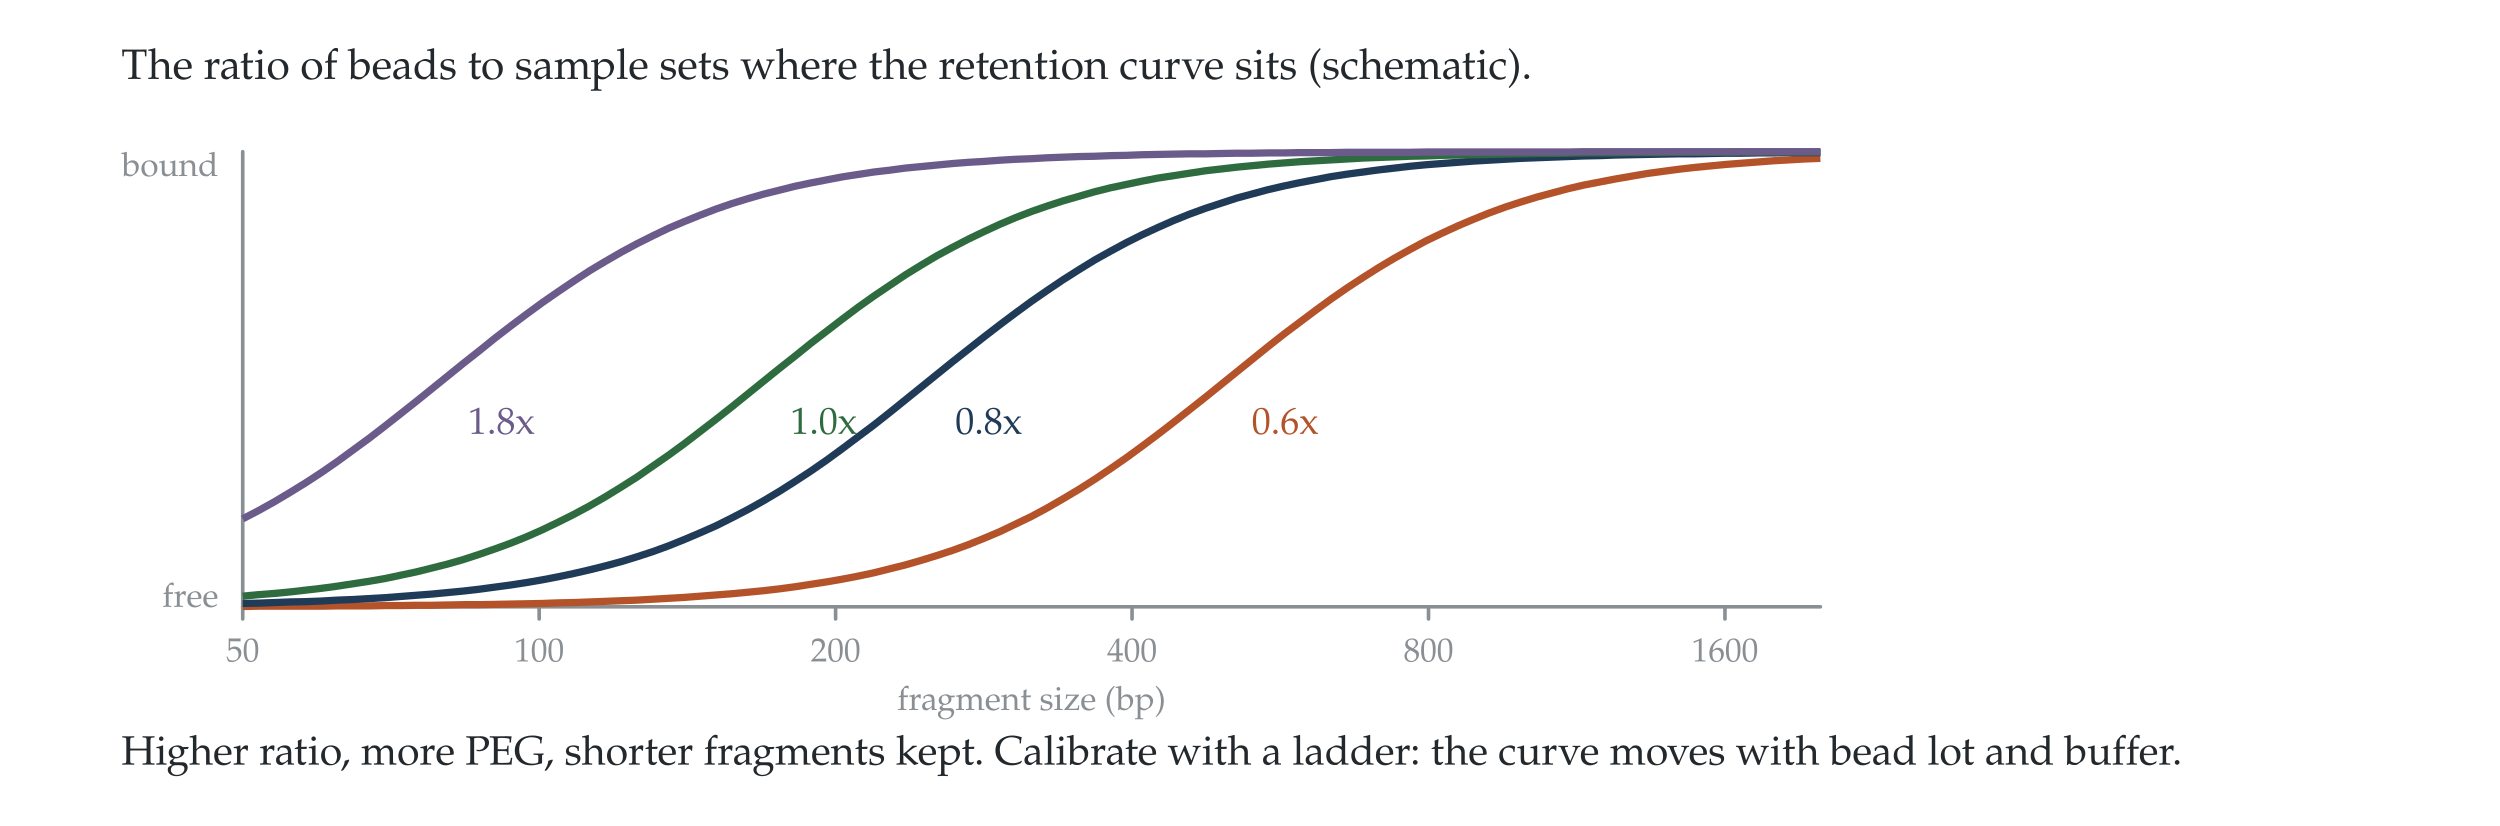
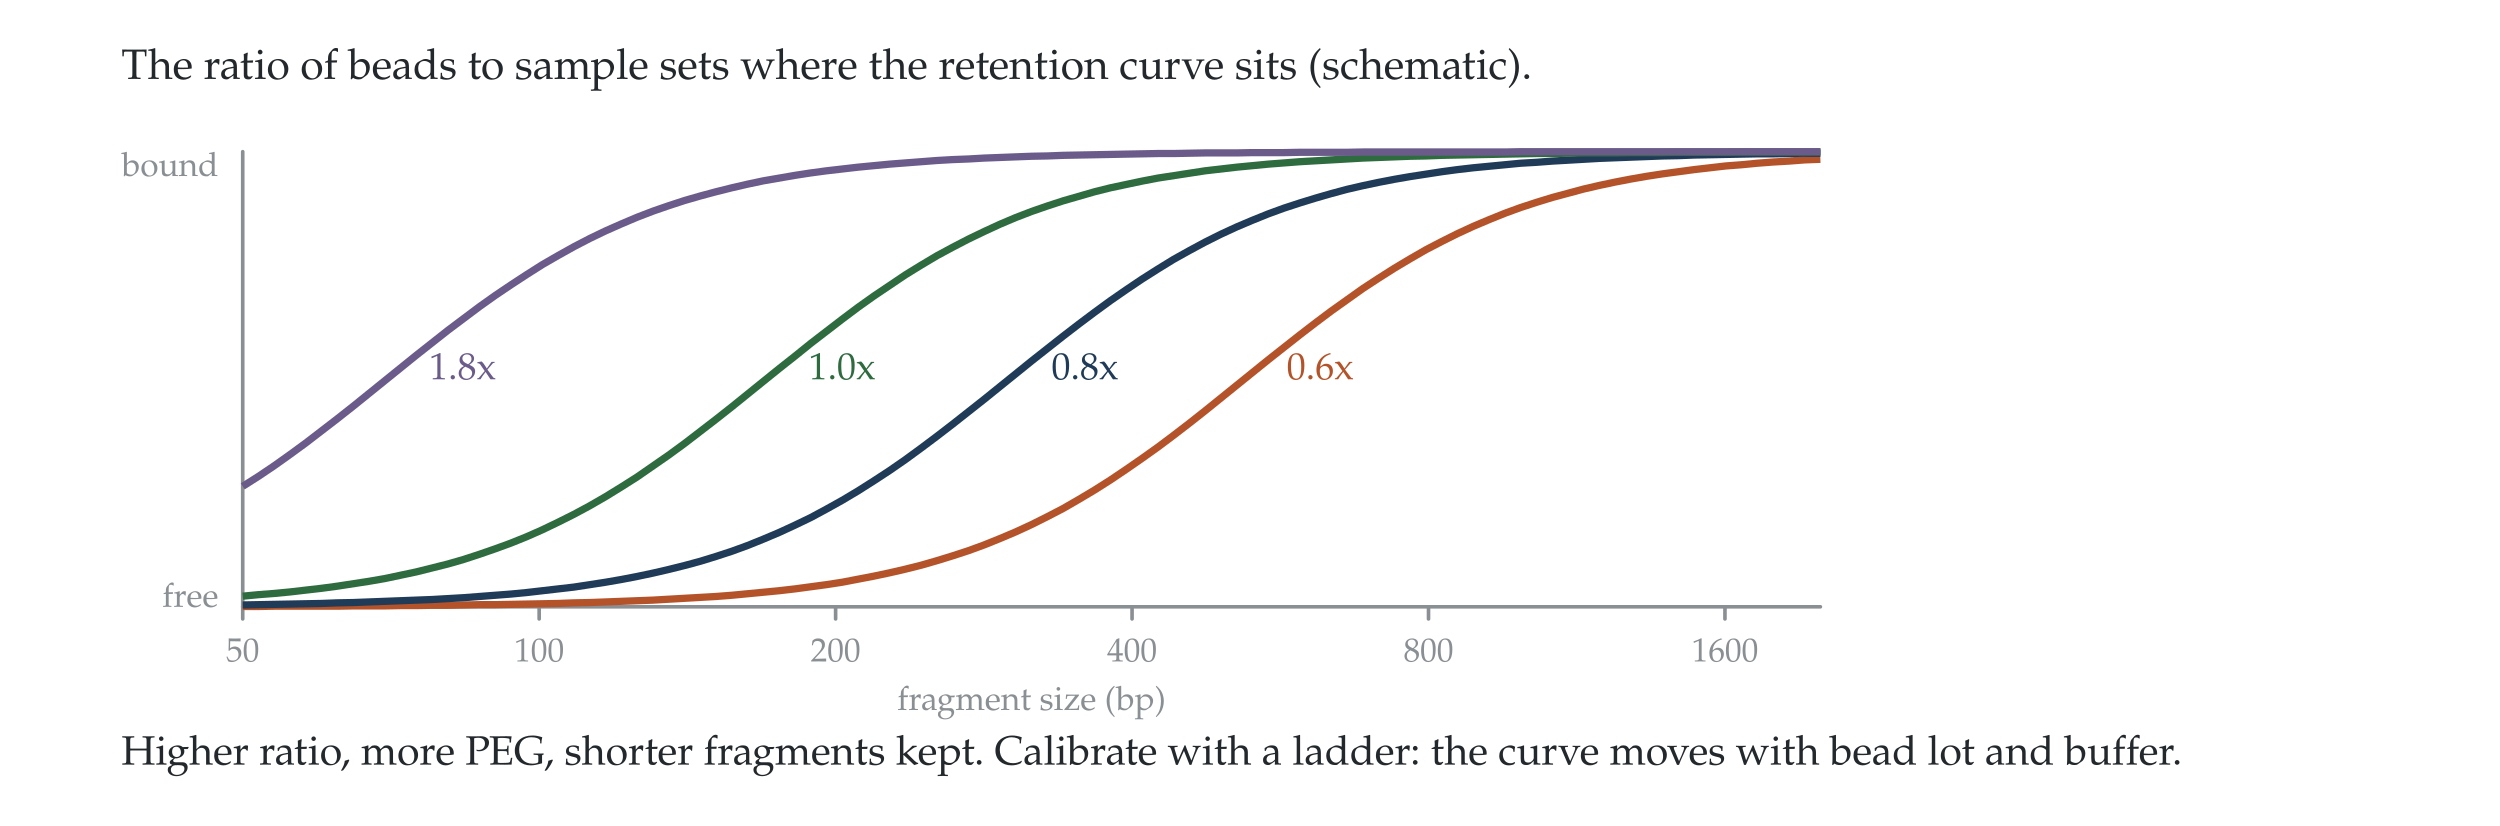
<svg xmlns="http://www.w3.org/2000/svg" viewBox="0 0 824 272" width="824" height="272" font-family="&quot;Palatino Linotype&quot;, &quot;Book Antiqua&quot;, Palatino, FreeSerif, serif" fill="#23282d">
  <rect width="720" height="272" fill="none" />
  <text x="40" y="26" font-size="14" fill="#23282d">The ratio of beads to sample sets where the retention curve sits (schematic).</text>
  <line x1="80" y1="200" x2="600" y2="200" stroke="#8a8f94" stroke-width="1.2" stroke-linecap="round" />
  <line x1="80" y1="50" x2="80" y2="200" stroke="#8a8f94" stroke-width="1.2" stroke-linecap="round" />
  <line x1="80.0" y1="200" x2="80.0" y2="204" stroke="#8a8f94" stroke-width="1.2" stroke-linecap="round" />
  <text x="80.0" y="218" font-size="11" text-anchor="middle" fill="#8a8f94">50</text>
  <line x1="177.709" y1="200" x2="177.709" y2="204" stroke="#8a8f94" stroke-width="1.2" stroke-linecap="round" />
  <text x="177.709" y="218" font-size="11" text-anchor="middle" fill="#8a8f94">100</text>
  <line x1="275.418" y1="200" x2="275.418" y2="204" stroke="#8a8f94" stroke-width="1.2" stroke-linecap="round" />
  <text x="275.418" y="218" font-size="11" text-anchor="middle" fill="#8a8f94">200</text>
  <line x1="373.127" y1="200" x2="373.127" y2="204" stroke="#8a8f94" stroke-width="1.2" stroke-linecap="round" />
  <text x="373.127" y="218" font-size="11" text-anchor="middle" fill="#8a8f94">400</text>
  <line x1="470.836" y1="200" x2="470.836" y2="204" stroke="#8a8f94" stroke-width="1.2" stroke-linecap="round" />
  <text x="470.836" y="218" font-size="11" text-anchor="middle" fill="#8a8f94">800</text>
  <line x1="568.545" y1="200" x2="568.545" y2="204" stroke="#8a8f94" stroke-width="1.2" stroke-linecap="round" />
  <text x="568.545" y="218" font-size="11" text-anchor="middle" fill="#8a8f94">1600</text>
  <text x="340.0" y="234" font-size="11" text-anchor="middle" fill="#8a8f94">fragment size (bp)</text>
  <text x="72" y="58" font-size="11" text-anchor="end" fill="#8a8f94">bound</text>
  <text x="72" y="200" font-size="11" text-anchor="end" fill="#8a8f94">free</text>
-   <polyline points="80.0,199.9 85.2,199.8 90.4,199.8 95.6,199.8 100.8,199.8 106.0,199.8 111.2,199.7 116.4,199.7 121.6,199.7 126.8,199.6 132.0,199.6 137.2,199.5 142.4,199.5 147.6,199.4 152.8,199.3 158.0,199.3 163.2,199.2 168.4,199.1 173.6,199.0 178.8,198.9 184.0,198.7 189.2,198.6 194.4,198.4 199.6,198.2 204.8,198.0 210.0,197.8 215.2,197.5 220.4,197.2 225.6,196.9 230.8,196.5 236.0,196.1 241.2,195.7 246.4,195.2 251.6,194.7 256.8,194.1 262.0,193.4 267.2,192.6 272.4,191.8 277.6,190.9 282.8,189.9 288.0,188.8 293.2,187.5 298.4,186.2 303.6,184.7 308.8,183.1 314.0,181.4 319.2,179.5 324.4,177.4 329.6,175.2 334.8,172.7 340.0,170.2 345.2,167.4 350.4,164.4 355.6,161.3 360.8,158.0 366.0,154.5 371.2,150.9 376.4,147.1 381.6,143.2 386.8,139.2 392.0,135.1 397.2,131.0 402.4,126.8 407.6,122.6 412.8,118.4 418.0,114.2 423.2,110.1 428.4,106.2 433.6,102.3 438.8,98.5 444.0,94.9 449.2,91.5 454.4,88.2 459.6,85.1 464.8,82.2 470.0,79.4 475.2,76.9 480.4,74.5 485.6,72.3 490.8,70.2 496.0,68.3 501.2,66.6 506.4,65.0 511.6,63.6 516.8,62.2 522.0,61.0 527.2,60.0 532.4,59.0 537.6,58.1 542.8,57.2 548.0,56.5 553.2,55.8 558.4,55.2 563.6,54.7 568.8,54.2 574.0,53.8 579.2,53.4 584.4,53.0 589.6,52.7 594.8,52.4 600.0,52.2" fill="none" stroke="#b4532a" stroke-width="2.4" />
-   <text x="412.582" y="143.0" font-size="12.5" fill="#b4532a">0.6x</text>
-   <polyline points="80.0,198.9 85.2,198.8 90.4,198.6 95.6,198.4 100.8,198.3 106.0,198.1 111.2,197.8 116.4,197.6 121.6,197.3 126.8,197.0 132.0,196.6 137.2,196.2 142.4,195.8 147.6,195.3 152.8,194.8 158.0,194.2 163.2,193.5 168.4,192.8 173.6,192.0 178.8,191.1 184.0,190.1 189.2,189.0 194.4,187.8 199.6,186.5 204.8,185.1 210.0,183.5 215.2,181.8 220.4,179.9 225.6,177.8 230.8,175.6 236.0,173.3 241.2,170.7 246.4,168.0 251.6,165.1 256.8,162.0 262.0,158.7 267.2,155.3 272.4,151.7 277.6,147.9 282.8,144.0 288.0,140.1 293.2,136.0 298.4,131.8 303.6,127.6 308.8,123.4 314.0,119.2 319.2,115.1 324.4,111.0 329.6,107.0 334.8,103.1 340.0,99.3 345.2,95.7 350.4,92.2 355.6,88.9 360.8,85.7 366.0,82.8 371.2,80.0 376.4,77.4 381.6,75.0 386.8,72.7 392.0,70.6 397.2,68.7 402.4,67.0 407.6,65.3 412.8,63.9 418.0,62.5 423.2,61.3 428.4,60.2 433.6,59.2 438.8,58.2 444.0,57.4 449.2,56.7 454.4,56.0 459.6,55.4 464.8,54.8 470.0,54.3 475.2,53.9 480.4,53.5 485.6,53.1 490.8,52.8 496.0,52.5 501.2,52.2 506.4,52.0 511.6,51.8 516.8,51.6 522.0,51.4 527.2,51.3 532.4,51.1 537.6,51.0 542.8,50.9 548.0,50.8 553.2,50.7 558.4,50.7 563.6,50.6 568.8,50.5 574.0,50.5 579.2,50.4 584.4,50.4 589.6,50.3 594.8,50.3 600.0,50.3" fill="none" stroke="#1f3b57" stroke-width="2.4" />
-   <text x="314.873" y="143.0" font-size="12.5" fill="#1f3b57">0.8x</text>
+   <polyline points="80.0,199.9 85.2,199.9 90.4,199.8 95.6,199.8 100.8,199.8 106.0,199.8 111.2,199.8 116.4,199.7 121.6,199.7 126.8,199.7 132.0,199.6 137.2,199.6 142.4,199.5 147.6,199.5 152.8,199.4 158.0,199.3 163.2,199.3 168.4,199.2 173.6,199.1 178.8,199.0 184.0,198.9 189.2,198.7 194.4,198.6 199.6,198.4 204.8,198.2 210.0,198.0 215.2,197.8 220.4,197.5 225.6,197.2 230.8,196.9 236.0,196.6 241.2,196.2 246.4,195.7 251.6,195.2 256.8,194.7 262.0,194.1 267.2,193.4 272.4,192.7 277.6,191.9 282.8,190.9 288.0,189.9 293.2,188.8 298.4,187.6 303.6,186.3 308.8,184.8 314.0,183.2 319.2,181.5 324.4,179.6 329.6,177.5 334.8,175.3 340.0,172.9 345.2,170.3 350.4,167.6 355.6,164.6 360.8,161.5 366.0,158.2 371.2,154.7 376.4,151.1 381.6,147.4 386.8,143.5 392.0,139.5 397.2,135.4 402.4,131.2 407.6,127.0 412.8,122.8 418.0,118.6 423.2,114.5 428.4,110.4 433.6,106.4 438.8,102.5 444.0,98.8 449.2,95.1 454.4,91.7 459.6,88.4 464.8,85.3 470.0,82.3 475.2,79.6 480.4,77.0 485.6,74.6 490.8,72.4 496.0,70.3 501.2,68.4 506.4,66.7 511.6,65.1 516.8,63.7 522.0,62.3 527.2,61.1 532.4,60.0 537.6,59.0 542.8,58.1 548.0,57.3 553.2,56.6 558.4,55.9 563.6,55.3 568.8,54.7 574.0,54.3 579.2,53.8 584.4,53.4 589.6,53.1 594.8,52.7 600.0,52.5" fill="none" stroke="#b4532a" stroke-width="2.4" />
+   <text x="424.111" y="125.0" font-size="12.5" fill="#b4532a">0.6x</text>
+   <polyline points="80.0,199.4 85.2,199.3 90.4,199.2 95.6,199.1 100.8,199.0 106.0,198.9 111.2,198.7 116.4,198.6 121.6,198.4 126.8,198.2 132.0,198.0 137.2,197.8 142.4,197.6 147.6,197.3 152.8,197.0 158.0,196.6 163.2,196.2 168.4,195.8 173.6,195.3 178.8,194.7 184.0,194.1 189.2,193.5 194.4,192.7 199.6,191.9 204.8,191.0 210.0,190.0 215.2,188.9 220.4,187.7 225.6,186.4 230.8,185.0 236.0,183.4 241.2,181.7 246.4,179.8 251.6,177.7 256.8,175.5 262.0,173.1 267.2,170.6 272.4,167.8 277.6,164.9 282.8,161.8 288.0,158.5 293.2,155.1 298.4,151.5 303.6,147.7 308.8,143.8 314.0,139.8 319.2,135.7 324.4,131.6 329.6,127.4 334.8,123.2 340.0,119.0 345.2,114.9 350.4,110.8 355.6,106.8 360.8,102.9 366.0,99.1 371.2,95.5 376.4,92.0 381.6,88.7 386.8,85.5 392.0,82.6 397.2,79.8 402.4,77.2 407.6,74.8 412.8,72.6 418.0,70.5 423.2,68.6 428.4,66.9 433.6,65.3 438.8,63.8 444.0,62.4 449.2,61.2 454.4,60.1 459.6,59.1 464.8,58.2 470.0,57.4 475.2,56.6 480.4,55.9 485.6,55.3 490.8,54.8 496.0,54.3 501.2,53.8 506.4,53.5 511.6,53.1 516.8,52.8 522.0,52.5 527.2,52.2 532.4,52.0 537.6,51.8 542.8,51.6 548.0,51.4 553.2,51.3 558.4,51.1 563.6,51.0 568.8,50.9 574.0,50.8 579.2,50.7 584.4,50.7 589.6,50.6 594.8,50.5 600.0,50.5" fill="none" stroke="#1f3b57" stroke-width="2.4" />
+   <text x="346.574" y="125.0" font-size="12.5" fill="#1f3b57">0.8x</text>
  <polyline points="80.0,196.5 85.2,196.0 90.4,195.6 95.6,195.1 100.8,194.5 106.0,193.9 111.2,193.2 116.4,192.4 121.6,191.6 126.8,190.7 132.0,189.6 137.2,188.5 142.4,187.2 147.6,185.9 152.8,184.4 158.0,182.7 163.2,180.9 168.4,179.0 173.6,176.9 178.8,174.6 184.0,172.1 189.2,169.5 194.4,166.7 199.6,163.7 204.8,160.5 210.0,157.2 215.2,153.6 220.4,150.0 225.6,146.2 230.8,142.2 236.0,138.2 241.2,134.1 246.4,129.9 251.6,125.7 256.8,121.5 262.0,117.4 267.2,113.2 272.4,109.2 277.6,105.2 282.8,101.3 288.0,97.6 293.2,94.1 298.4,90.6 303.6,87.4 308.8,84.3 314.0,81.5 319.2,78.8 324.4,76.3 329.6,73.9 334.8,71.7 340.0,69.7 345.2,67.9 350.4,66.2 355.6,64.7 360.8,63.2 366.0,61.9 371.2,60.8 376.4,59.7 381.6,58.7 386.8,57.9 392.0,57.1 397.2,56.3 402.4,55.7 407.6,55.1 412.8,54.6 418.0,54.1 423.2,53.7 428.4,53.3 433.6,53.0 438.8,52.7 444.0,52.4 449.2,52.1 454.4,51.9 459.6,51.7 464.8,51.5 470.0,51.4 475.2,51.2 480.4,51.1 485.6,51.0 490.8,50.9 496.0,50.8 501.2,50.7 506.4,50.6 511.6,50.6 516.8,50.5 522.0,50.4 527.2,50.4 532.4,50.4 537.6,50.3 542.8,50.3 548.0,50.3 553.2,50.2 558.4,50.2 563.6,50.2 568.8,50.2 574.0,50.1 579.2,50.1 584.4,50.1 589.6,50.1 594.8,50.1 600.0,50.1" fill="none" stroke="#2e6b3f" stroke-width="2.4" />
-   <text x="260.509" y="143.0" font-size="12.5" fill="#2e6b3f">1.0x</text>
-   <polyline points="80.0,171.0 85.2,168.3 90.4,165.4 95.6,162.3 100.8,159.1 106.0,155.7 111.2,152.1 116.4,148.3 121.6,144.5 126.8,140.5 132.0,136.4 137.2,132.3 142.4,128.1 147.6,123.9 152.8,119.7 158.0,115.6 163.2,111.4 168.4,107.4 173.6,103.5 178.8,99.7 184.0,96.1 189.2,92.6 194.4,89.2 199.6,86.1 204.8,83.1 210.0,80.3 215.2,77.7 220.4,75.2 225.6,73.0 230.8,70.9 236.0,68.9 241.2,67.1 246.4,65.5 251.6,64.0 256.8,62.7 262.0,61.4 267.2,60.3 272.4,59.3 277.6,58.3 282.8,57.5 288.0,56.7 293.2,56.1 298.4,55.4 303.6,54.9 308.8,54.4 314.0,53.9 319.2,53.5 324.4,53.2 329.6,52.8 334.8,52.5 340.0,52.3 345.2,52.0 350.4,51.8 355.6,51.6 360.8,51.5 366.0,51.3 371.2,51.2 376.4,51.0 381.6,50.9 386.8,50.8 392.0,50.7 397.2,50.7 402.4,50.6 407.6,50.5 412.8,50.5 418.0,50.4 423.2,50.4 428.4,50.3 433.6,50.3 438.8,50.3 444.0,50.2 449.2,50.2 454.4,50.2 459.6,50.2 464.8,50.2 470.0,50.1 475.2,50.1 480.4,50.1 485.6,50.1 490.8,50.1 496.0,50.1 501.2,50.1 506.4,50.1 511.6,50.1 516.8,50.1 522.0,50.0 527.2,50.0 532.4,50.0 537.6,50.0 542.8,50.0 548.0,50.0 553.2,50.0 558.4,50.0 563.6,50.0 568.8,50.0 574.0,50.0 579.2,50.0 584.4,50.0 589.6,50.0 594.8,50.0 600.0,50.0" fill="none" stroke="#6b5b8a" stroke-width="2.4" />
-   <text x="154.254" y="143.0" font-size="12.5" fill="#6b5b8a">1.8x</text>
+   <text x="266.509" y="125.0" font-size="12.5" fill="#2e6b3f">1.0x</text>
+   <polyline points="80.0,160.3 85.2,157.0 90.4,153.5 95.6,149.8 100.8,146.0 106.0,142.0 111.2,138.0 116.4,133.9 121.6,129.7 126.8,125.5 132.0,121.3 137.2,117.1 142.4,113.0 147.6,108.9 152.8,105.0 158.0,101.1 163.2,97.4 168.4,93.9 173.6,90.5 178.8,87.2 184.0,84.2 189.2,81.3 194.4,78.6 199.6,76.1 204.8,73.8 210.0,71.6 215.2,69.6 220.4,67.8 225.6,66.1 230.8,64.6 236.0,63.2 241.2,61.9 246.4,60.7 251.6,59.6 256.8,58.7 262.0,57.8 267.2,57.0 272.4,56.3 277.6,55.7 282.8,55.1 288.0,54.6 293.2,54.1 298.4,53.7 303.6,53.3 308.8,52.9 314.0,52.6 319.2,52.4 324.4,52.1 329.6,51.9 334.8,51.7 340.0,51.5 345.2,51.4 350.4,51.2 355.6,51.1 360.8,51.0 366.0,50.9 371.2,50.8 376.4,50.7 381.6,50.6 386.8,50.6 392.0,50.5 397.2,50.4 402.4,50.4 407.6,50.4 412.8,50.3 418.0,50.3 423.2,50.3 428.4,50.2 433.6,50.2 438.8,50.2 444.0,50.2 449.2,50.1 454.4,50.1 459.6,50.1 464.8,50.1 470.0,50.1 475.2,50.1 480.4,50.1 485.6,50.1 490.8,50.1 496.0,50.1 501.2,50.0 506.4,50.0 511.6,50.0 516.8,50.0 522.0,50.0 527.2,50.0 532.4,50.0 537.6,50.0 542.8,50.0 548.0,50.0 553.2,50.0 558.4,50.0 563.6,50.0 568.8,50.0 574.0,50.0 579.2,50.0 584.4,50.0 589.6,50.0 594.8,50.0 600.0,50.0" fill="none" stroke="#6b5b8a" stroke-width="2.4" />
+   <text x="141.431" y="125.0" font-size="12.5" fill="#6b5b8a">1.8x</text>
  <text x="40" y="252" font-size="13.5" fill="#23282d">Higher ratio, more PEG, shorter fragments kept. Calibrate with a ladder: the curve moves with bead lot and buffer.</text>
</svg>
